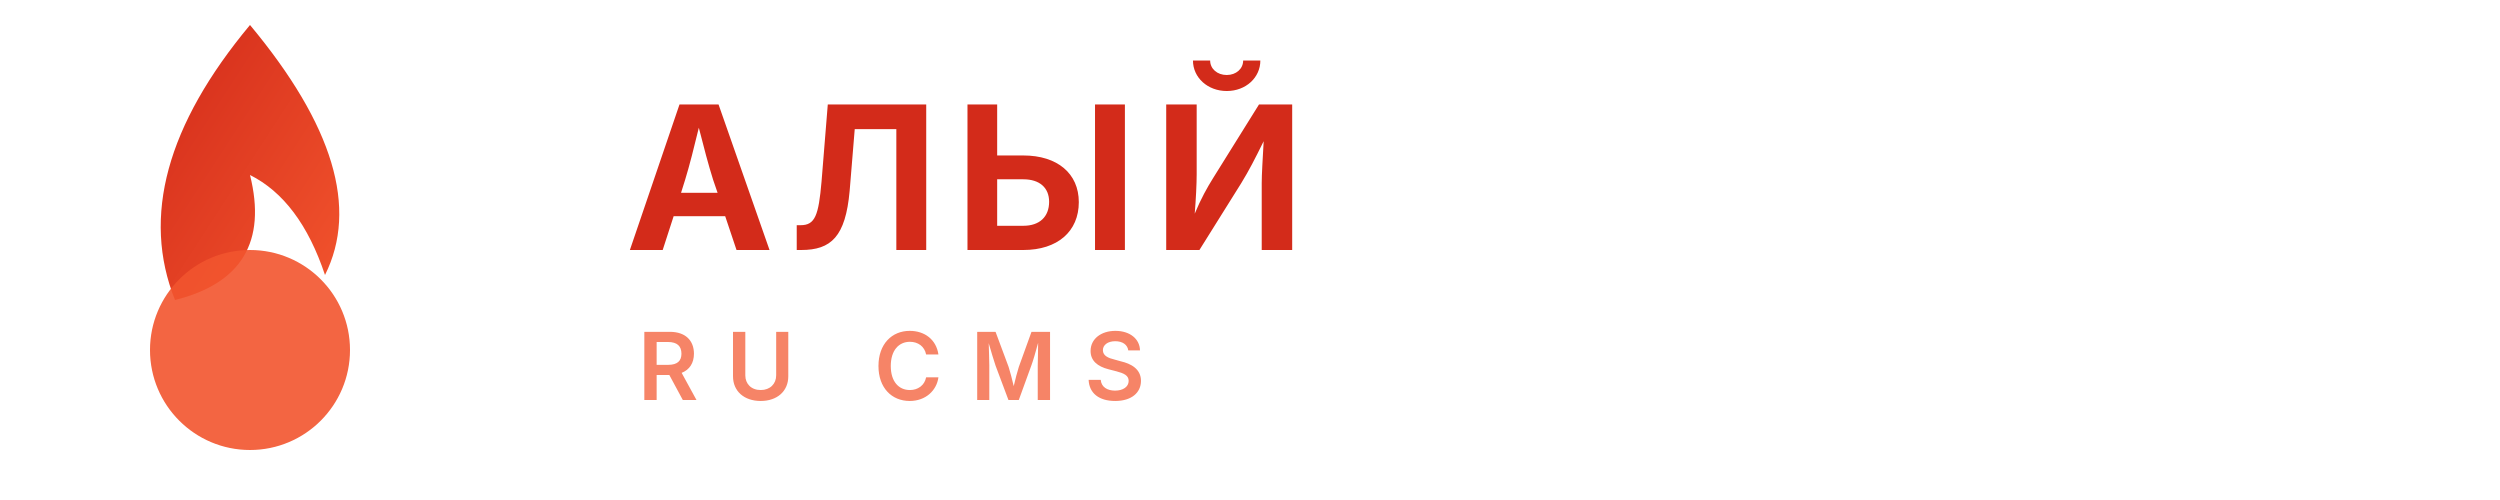
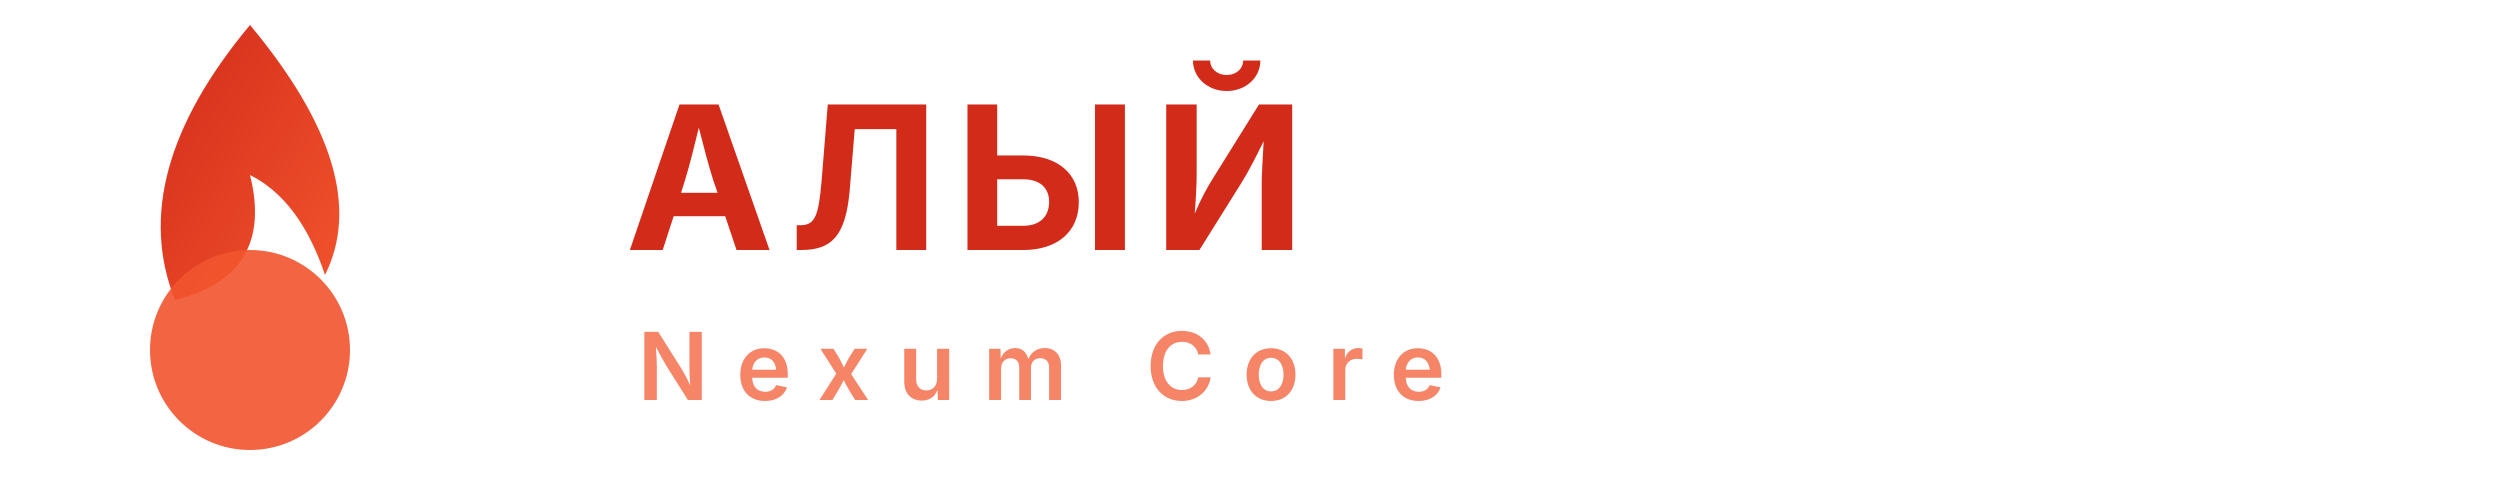
<svg xmlns="http://www.w3.org/2000/svg" width="200" height="40" viewBox="0 0 200 40">
  <defs>
    <linearGradient id="gscarlet" x1="0" y1="0" x2="1" y2="1">
      <stop offset="0" stop-color="#d32b1a" />
      <stop offset="1" stop-color="#f2542d" />
    </linearGradient>
  </defs>
  <path d="M20 2 Q30 14 26 22 Q24 16 20 14 Q22 22 14 24 Q10 14 20 2 Z" fill="url(#gscarlet)" />
  <circle cx="20" cy="28" r="8" fill="#f2542d" opacity=".9" />
  <text x="50" y="20" font-family="'Segoe UI','Inter',system-ui,Arial,sans-serif" font-size="16" font-weight="700" letter-spacing="1.2" fill="#d32b1a">АЛЫЙ</text>
-   <text x="51" y="32" font-family="'Segoe UI','Inter',system-ui,Arial,sans-serif" font-size="7.5" font-weight="600" letter-spacing="2.2" fill="#f2542d" opacity=".72">RU CMS</text>
+   <text x="51" y="32" font-family="'Segoe UI','Inter',system-ui,Arial,sans-serif" font-size="7.5" font-weight="600" letter-spacing="2.2" fill="#f2542d" opacity=".72">Nexum Core</text>
</svg>
